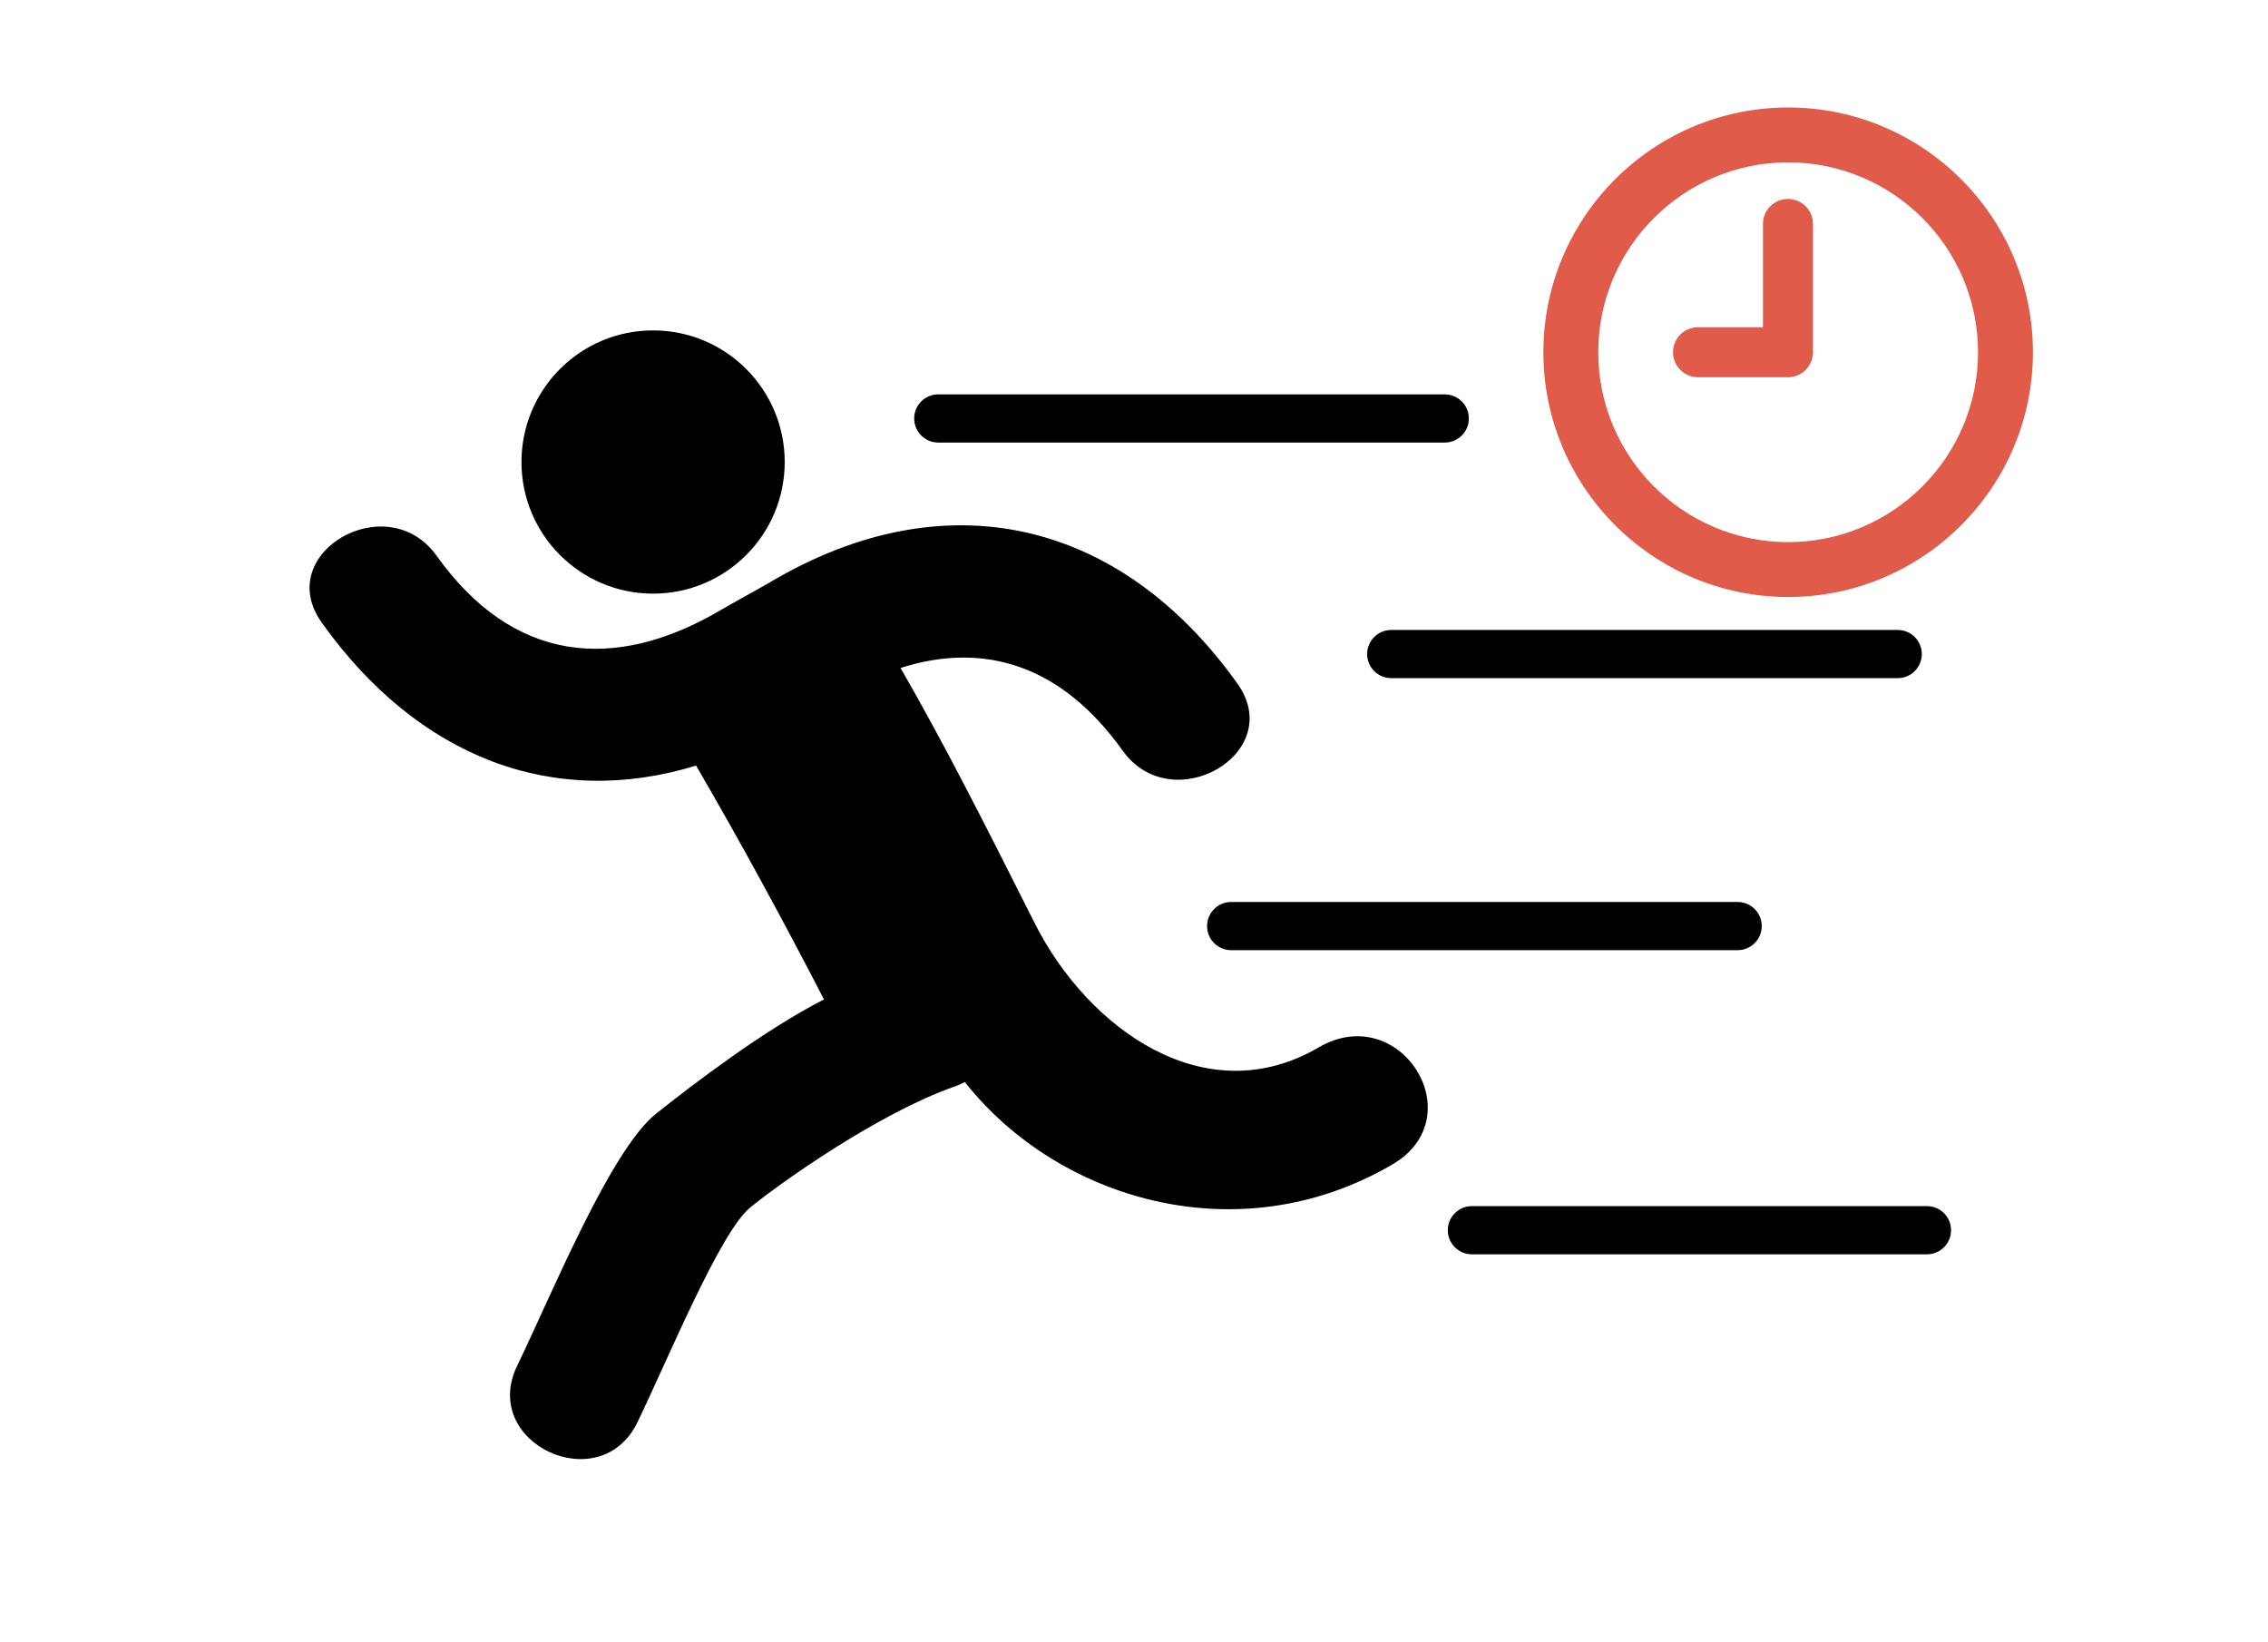
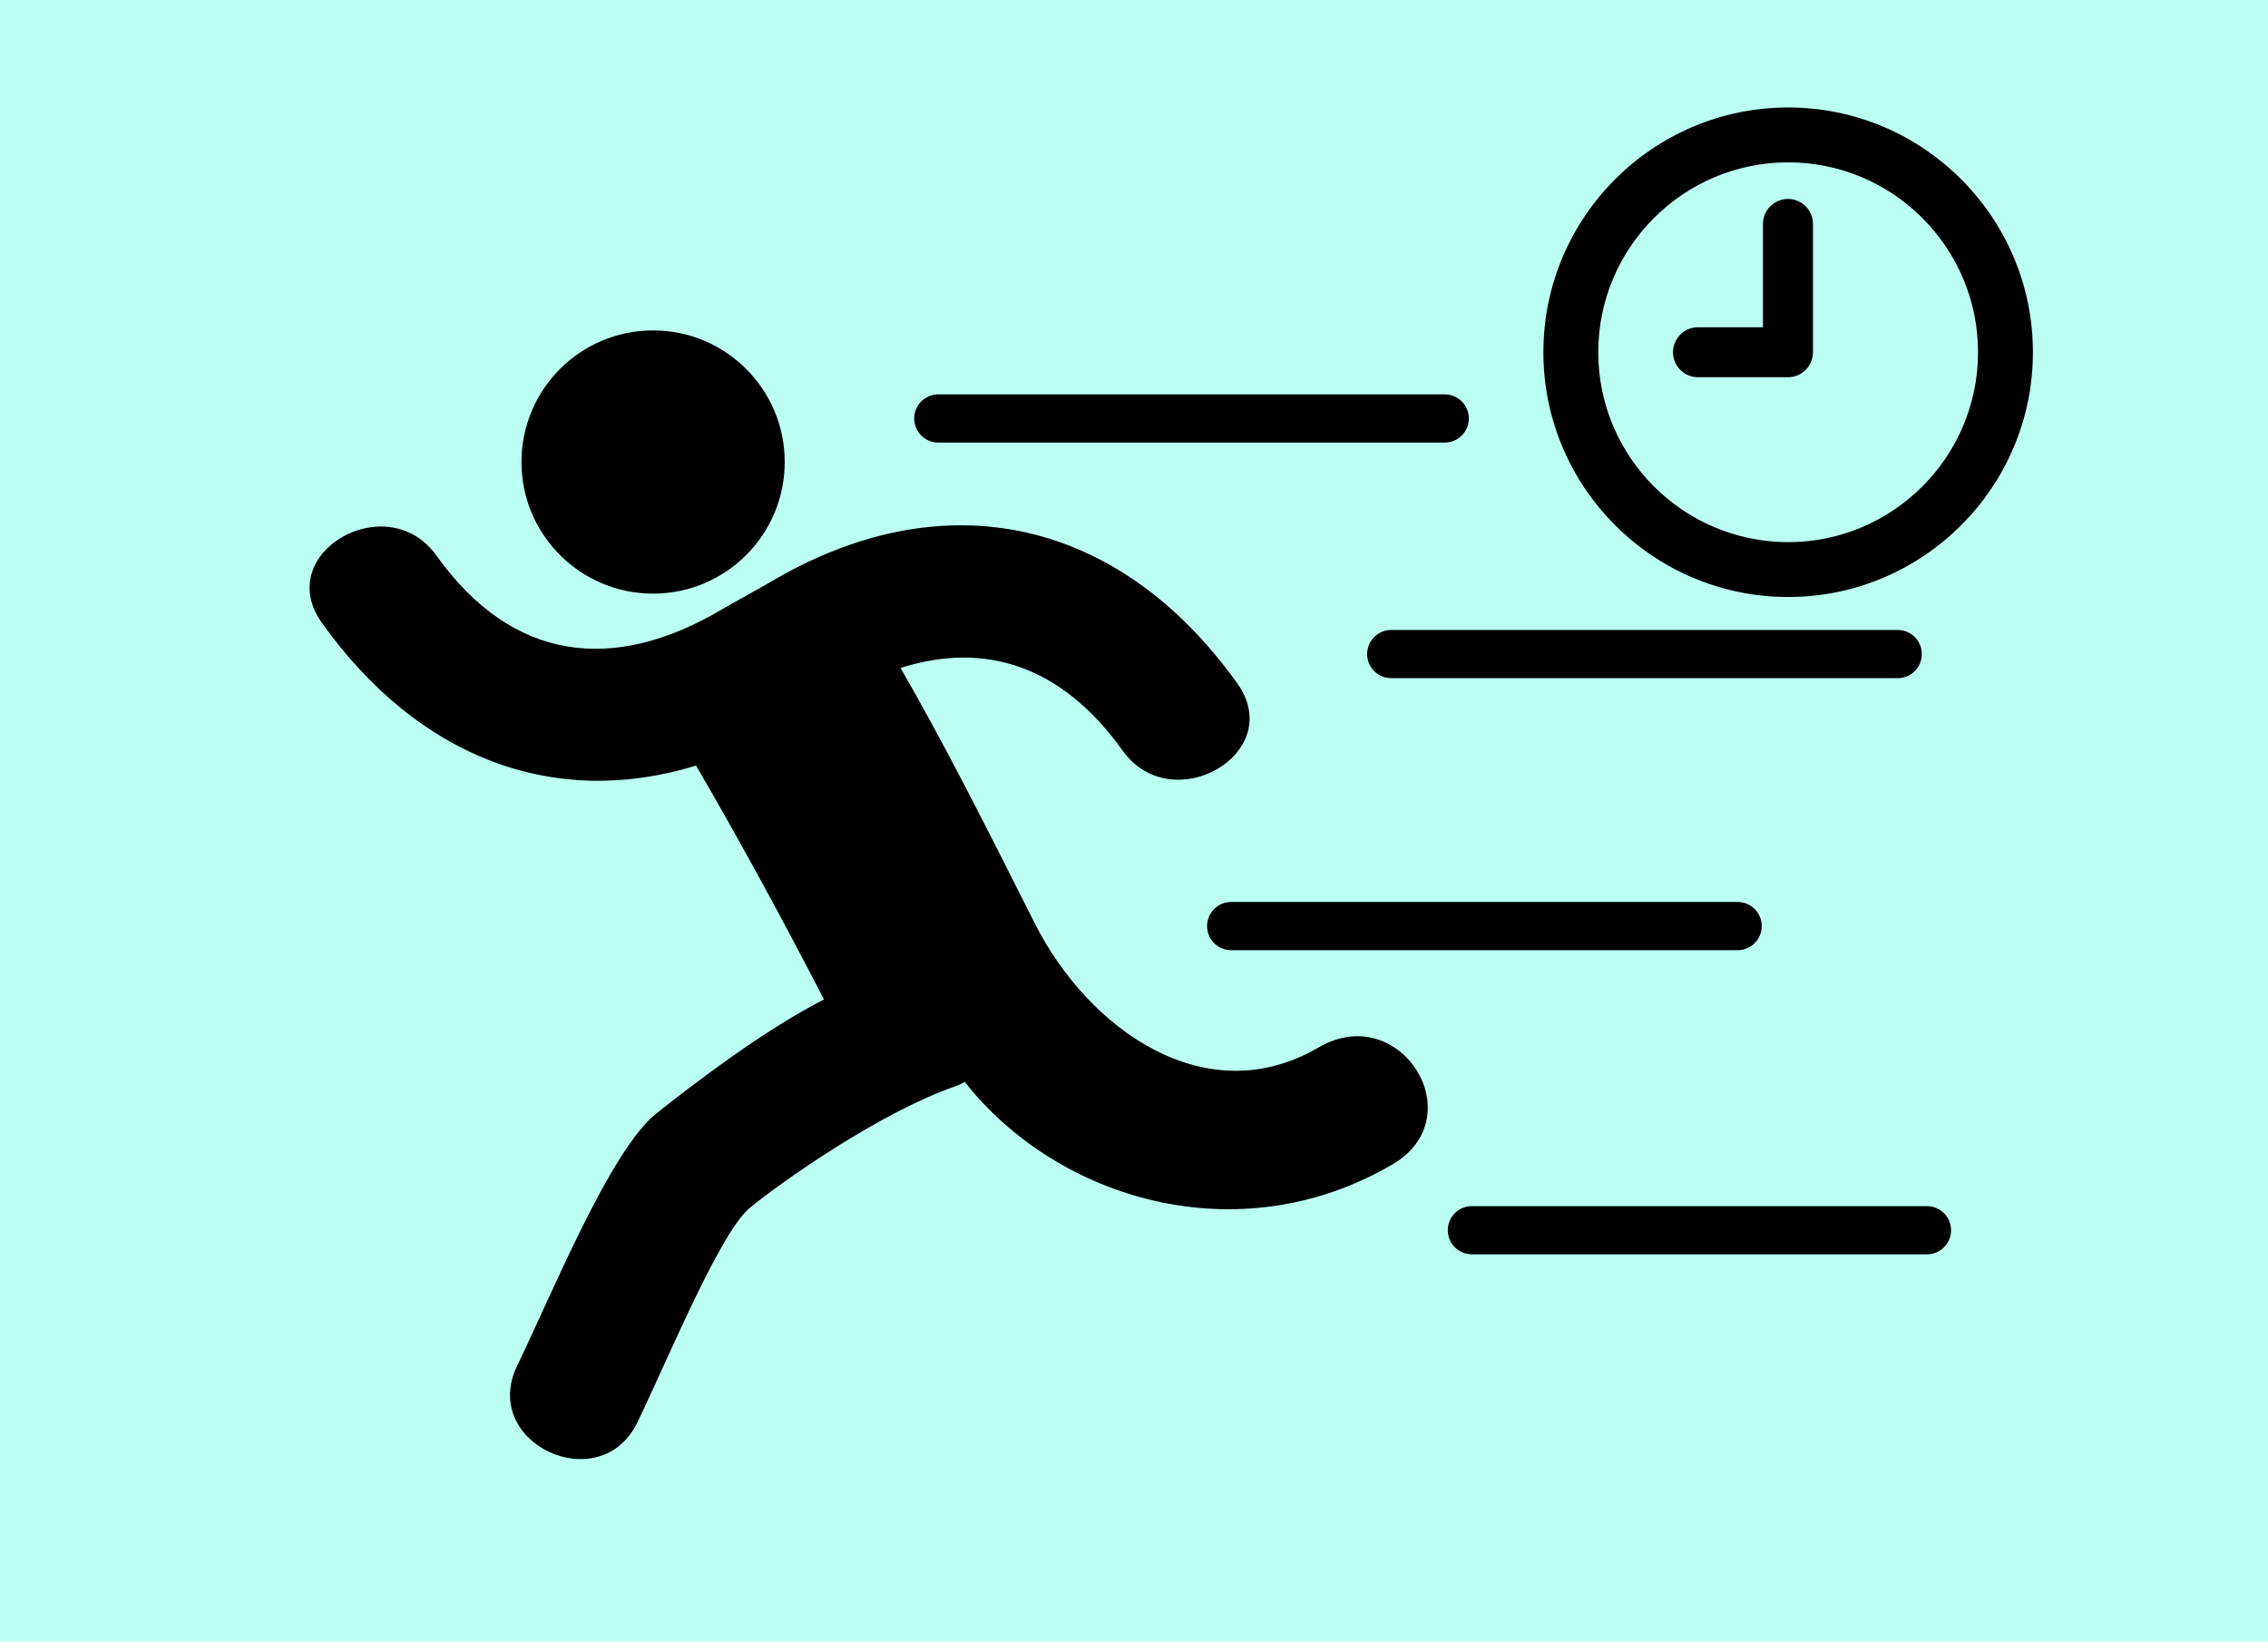
<svg xmlns="http://www.w3.org/2000/svg" version="1.1" id="Capa_1" x="0px" y="0px" width="674" height="487.81" viewBox="0 0 674 487.81" xml:space="preserve">
  <defs id="defs52" />
+   <rect style="fill:#aaffee;fill-opacity:0.8;stroke:none;stroke-width:25;stroke-miterlimit:4;stroke-dasharray:none;stroke-opacity:1" id="rect4158" width="675.906" height="487.81" x="-2.2764016e-007" y="-2.6948917e-006" />
  <g id="g3" transform="matrix(-1,0,0,1,579.8099,22)">
    <g id="_x33_6_24_">
      <g id="g6">
        <path d="m 150.463,109.521 150.512,0 c 3.955,0 7.16,-3.206 7.16,-7.161 0,-3.955 -3.205,-7.161 -7.16,-7.161 l -150.512,0 c -3.955,0 -7.161,3.206 -7.161,7.161 0,3.955 3.206,7.161 7.161,7.161 z" id="path8" />
        <path d="m 15.853,179.537 150.511,0 c 3.955,0 7.161,-3.206 7.161,-7.161 0,-3.955 -3.206,-7.16 -7.161,-7.16 l -150.511,0 c -3.955,0 -7.161,3.205 -7.161,7.16 0,3.955 3.206,7.161 7.161,7.161 z" id="path10" />
        <path d="m 56.258,253.214 c 0,3.955 3.206,7.162 7.161,7.162 l 150.511,0 c 3.955,0 7.161,-3.207 7.161,-7.162 0,-3.955 -3.206,-7.16 -7.161,-7.16 l -150.511,0 c -3.955,0 -7.161,3.205 -7.161,7.16 z" id="path12" />
        <path d="m 142.396,336.44 -135.235,0 C 3.206,336.44 0,339.645 0,343.6 c 0,3.955 3.206,7.161 7.161,7.161 l 135.235,0 c 3.955,0 7.161,-3.206 7.161,-7.161 0,-3.955 -3.206,-7.16 -7.161,-7.16 z" id="path14" />
        <path d="m 385.729,154.418 c 21.6,0 39.111,-17.513 39.111,-39.114 0,-21.601 -17.512,-39.113 -39.111,-39.113 -21.605,0 -39.119,17.513 -39.119,39.113 -0.001,21.601 17.513,39.114 39.119,39.114 z" id="path16" />
        <path d="m 450.066,143.155 c -22.459,31.459 -52.533,35.102 -84.895,15.89 -2.203,-1.306 -11.977,-6.691 -14.141,-7.977 -52.061,-30.906 -104.061,-18.786 -138.934,30.05 -14.819,20.771 19.455,40.459 34.108,19.93 18.018,-25.232 40.929,-32.533 65.986,-24.541 -12.83,22.27 -24.047,44.405 -39.875,75.853 -15.832,31.448 -50.787,56.562 -84.374,36.92 -24.235,-14.165 -46.09,20.651 -21.928,34.772 45.854,26.799 99.619,10.343 127.066,-24.493 0.952,0.509 1.958,0.968 3.062,1.354 22.422,7.812 51.814,28.61 60.77,35.981 8.953,7.371 24.336,44.921 33.471,63.788 11.082,22.893 46.871,6.219 35.748,-16.771 -10.355,-21.406 -27.736,-64.129 -41.293,-74.938 -10.875,-8.669 -31.988,-24.803 -49.895,-33.956 12.115,-23.466 24.729,-46.679 38.008,-69.491 42.328,12.969 82.561,-2.308 111.215,-42.446 14.831,-20.768 -19.435,-40.456 -34.099,-19.925 z" id="path18" />
      </g>
    </g>
  </g>
  <g id="g20" transform="matrix(-1,0,0,1,579.8099,22)" />
  <g id="g22" transform="matrix(-1,0,0,1,579.8099,22)" />
  <g id="g24" transform="matrix(-1,0,0,1,579.8099,22)" />
  <g id="g26" transform="matrix(-1,0,0,1,579.8099,22)" />
  <g id="g28" transform="matrix(-1,0,0,1,579.8099,22)" />
  <g id="g30" transform="matrix(-1,0,0,1,579.8099,22)" />
  <g id="g32" transform="matrix(-1,0,0,1,579.8099,22)" />
  <g id="g34" transform="matrix(-1,0,0,1,579.8099,22)" />
  <g id="g36" transform="matrix(-1,0,0,1,579.8099,22)" />
  <g id="g38" transform="matrix(-1,0,0,1,579.8099,22)" />
  <g id="g40" transform="matrix(-1,0,0,1,579.8099,22)" />
  <g id="g42" transform="matrix(-1,0,0,1,579.8099,22)" />
  <g id="g44" transform="matrix(-1,0,0,1,579.8099,22)" />
  <g id="g46" transform="matrix(-1,0,0,1,579.8099,22)" />
  <g id="g48" transform="matrix(-1,0,0,1,579.8099,22)" />
-   <path d="m 531.398,31.94 c -40.109,0 -72.74,32.631 -72.74,72.74 0,40.109 32.631,72.74 72.74,72.74 40.108,0 72.74,-32.631 72.74,-72.74 0,-40.109 -32.63,-72.74 -72.74,-72.74 z m 0,129.172 c -31.117,0 -56.432,-25.315 -56.432,-56.432 0,-31.117 25.313,-56.432 56.432,-56.432 31.115,0 56.432,25.315 56.432,56.432 0,31.116 -25.317,56.432 -56.432,56.432 z" id="path7" style="fill:#e05b49;fill-opacity:1" />
-   <path d="m 531.345,59.126 c -4.105,0 -7.431,3.327 -7.431,7.426 l 0,30.697 -19.312,0 c -4.094,0 -7.42,3.327 -7.42,7.431 0,4.099 3.326,7.426 7.42,7.426 l 26.742,0 c 4.104,0 7.432,-3.327 7.432,-7.426 l 0,-38.128 c 0.001,-4.099 -3.325,-7.426 -7.431,-7.426 z" id="path9" style="fill:#e05b49;fill-opacity:1" />
+   <path d="m 531.398,31.94 c -40.109,0 -72.74,32.631 -72.74,72.74 0,40.109 32.631,72.74 72.74,72.74 40.108,0 72.74,-32.631 72.74,-72.74 0,-40.109 -32.63,-72.74 -72.74,-72.74 z m 0,129.172 c -31.117,0 -56.432,-25.315 -56.432,-56.432 0,-31.117 25.313,-56.432 56.432,-56.432 31.115,0 56.432,25.315 56.432,56.432 0,31.116 -25.317,56.432 -56.432,56.432 z" id="path7" style="fill:#000000;fill-opacity:1" />
+   <path d="m 531.345,59.126 c -4.105,0 -7.431,3.327 -7.431,7.426 l 0,30.697 -19.312,0 c -4.094,0 -7.42,3.327 -7.42,7.431 0,4.099 3.326,7.426 7.42,7.426 l 26.742,0 c 4.104,0 7.432,-3.327 7.432,-7.426 l 0,-38.128 c 0.001,-4.099 -3.325,-7.426 -7.431,-7.426 z" id="path9" style="fill:#000000;fill-opacity:1" />
</svg>
